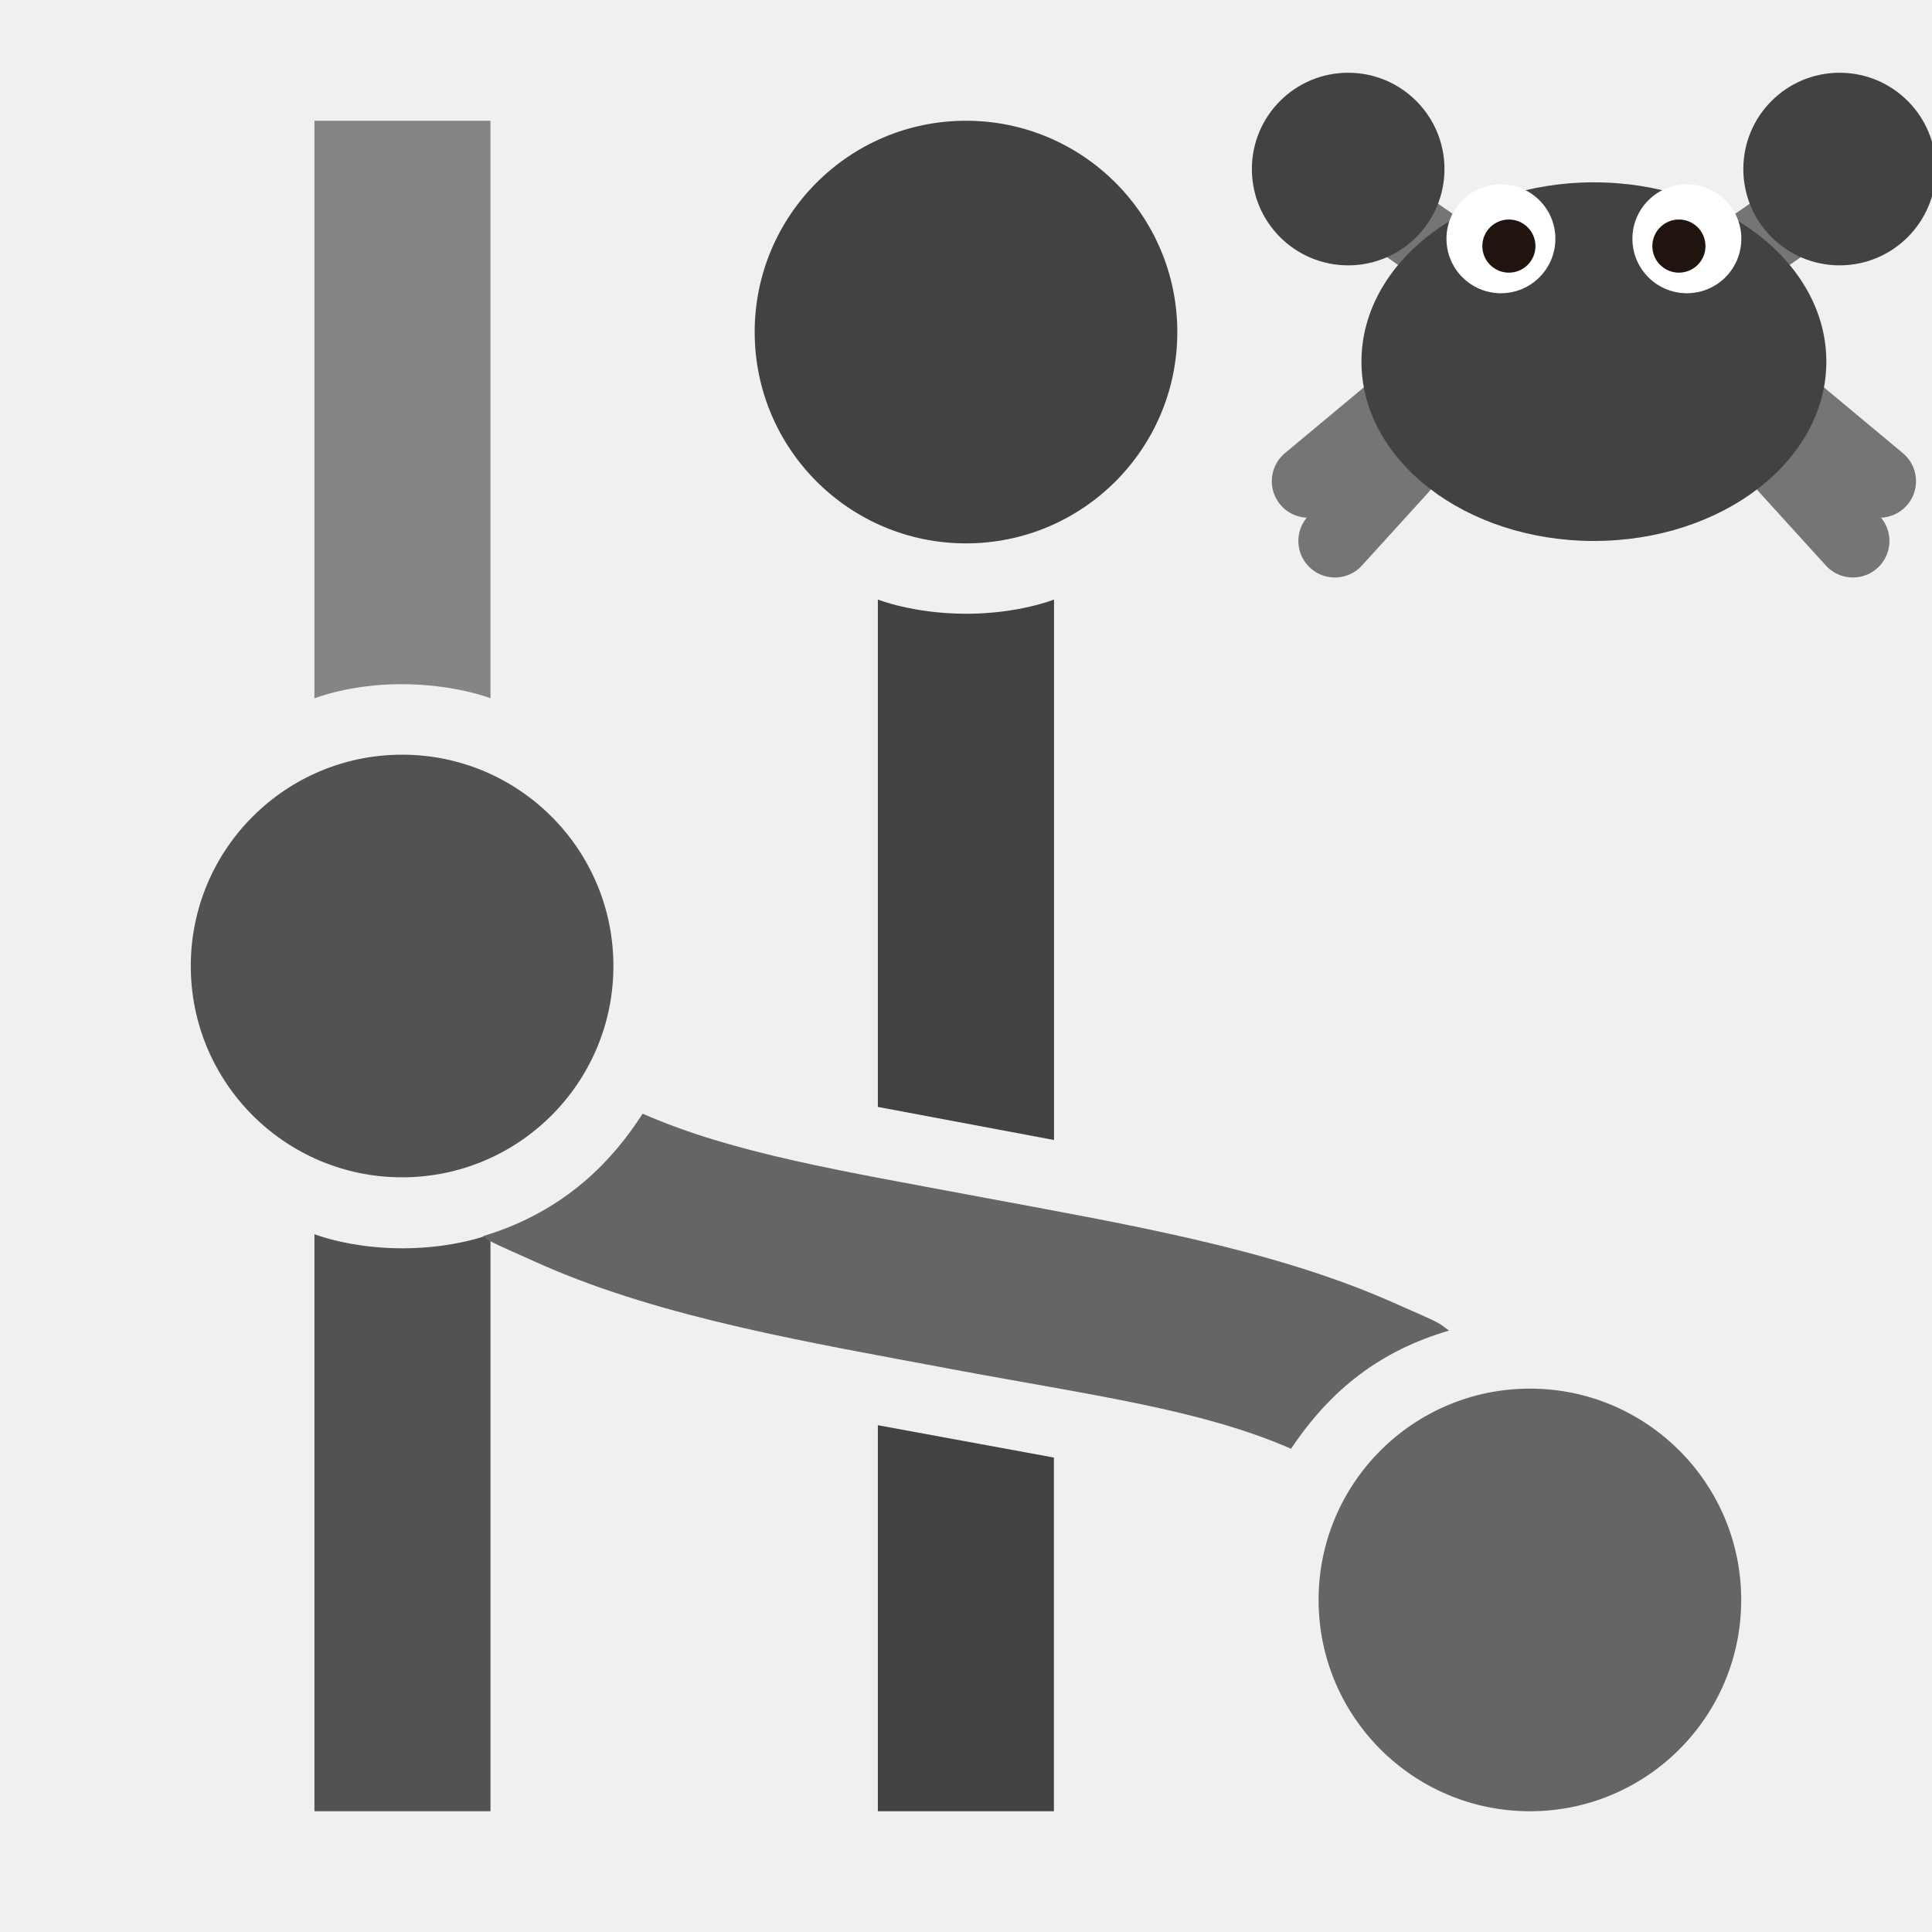
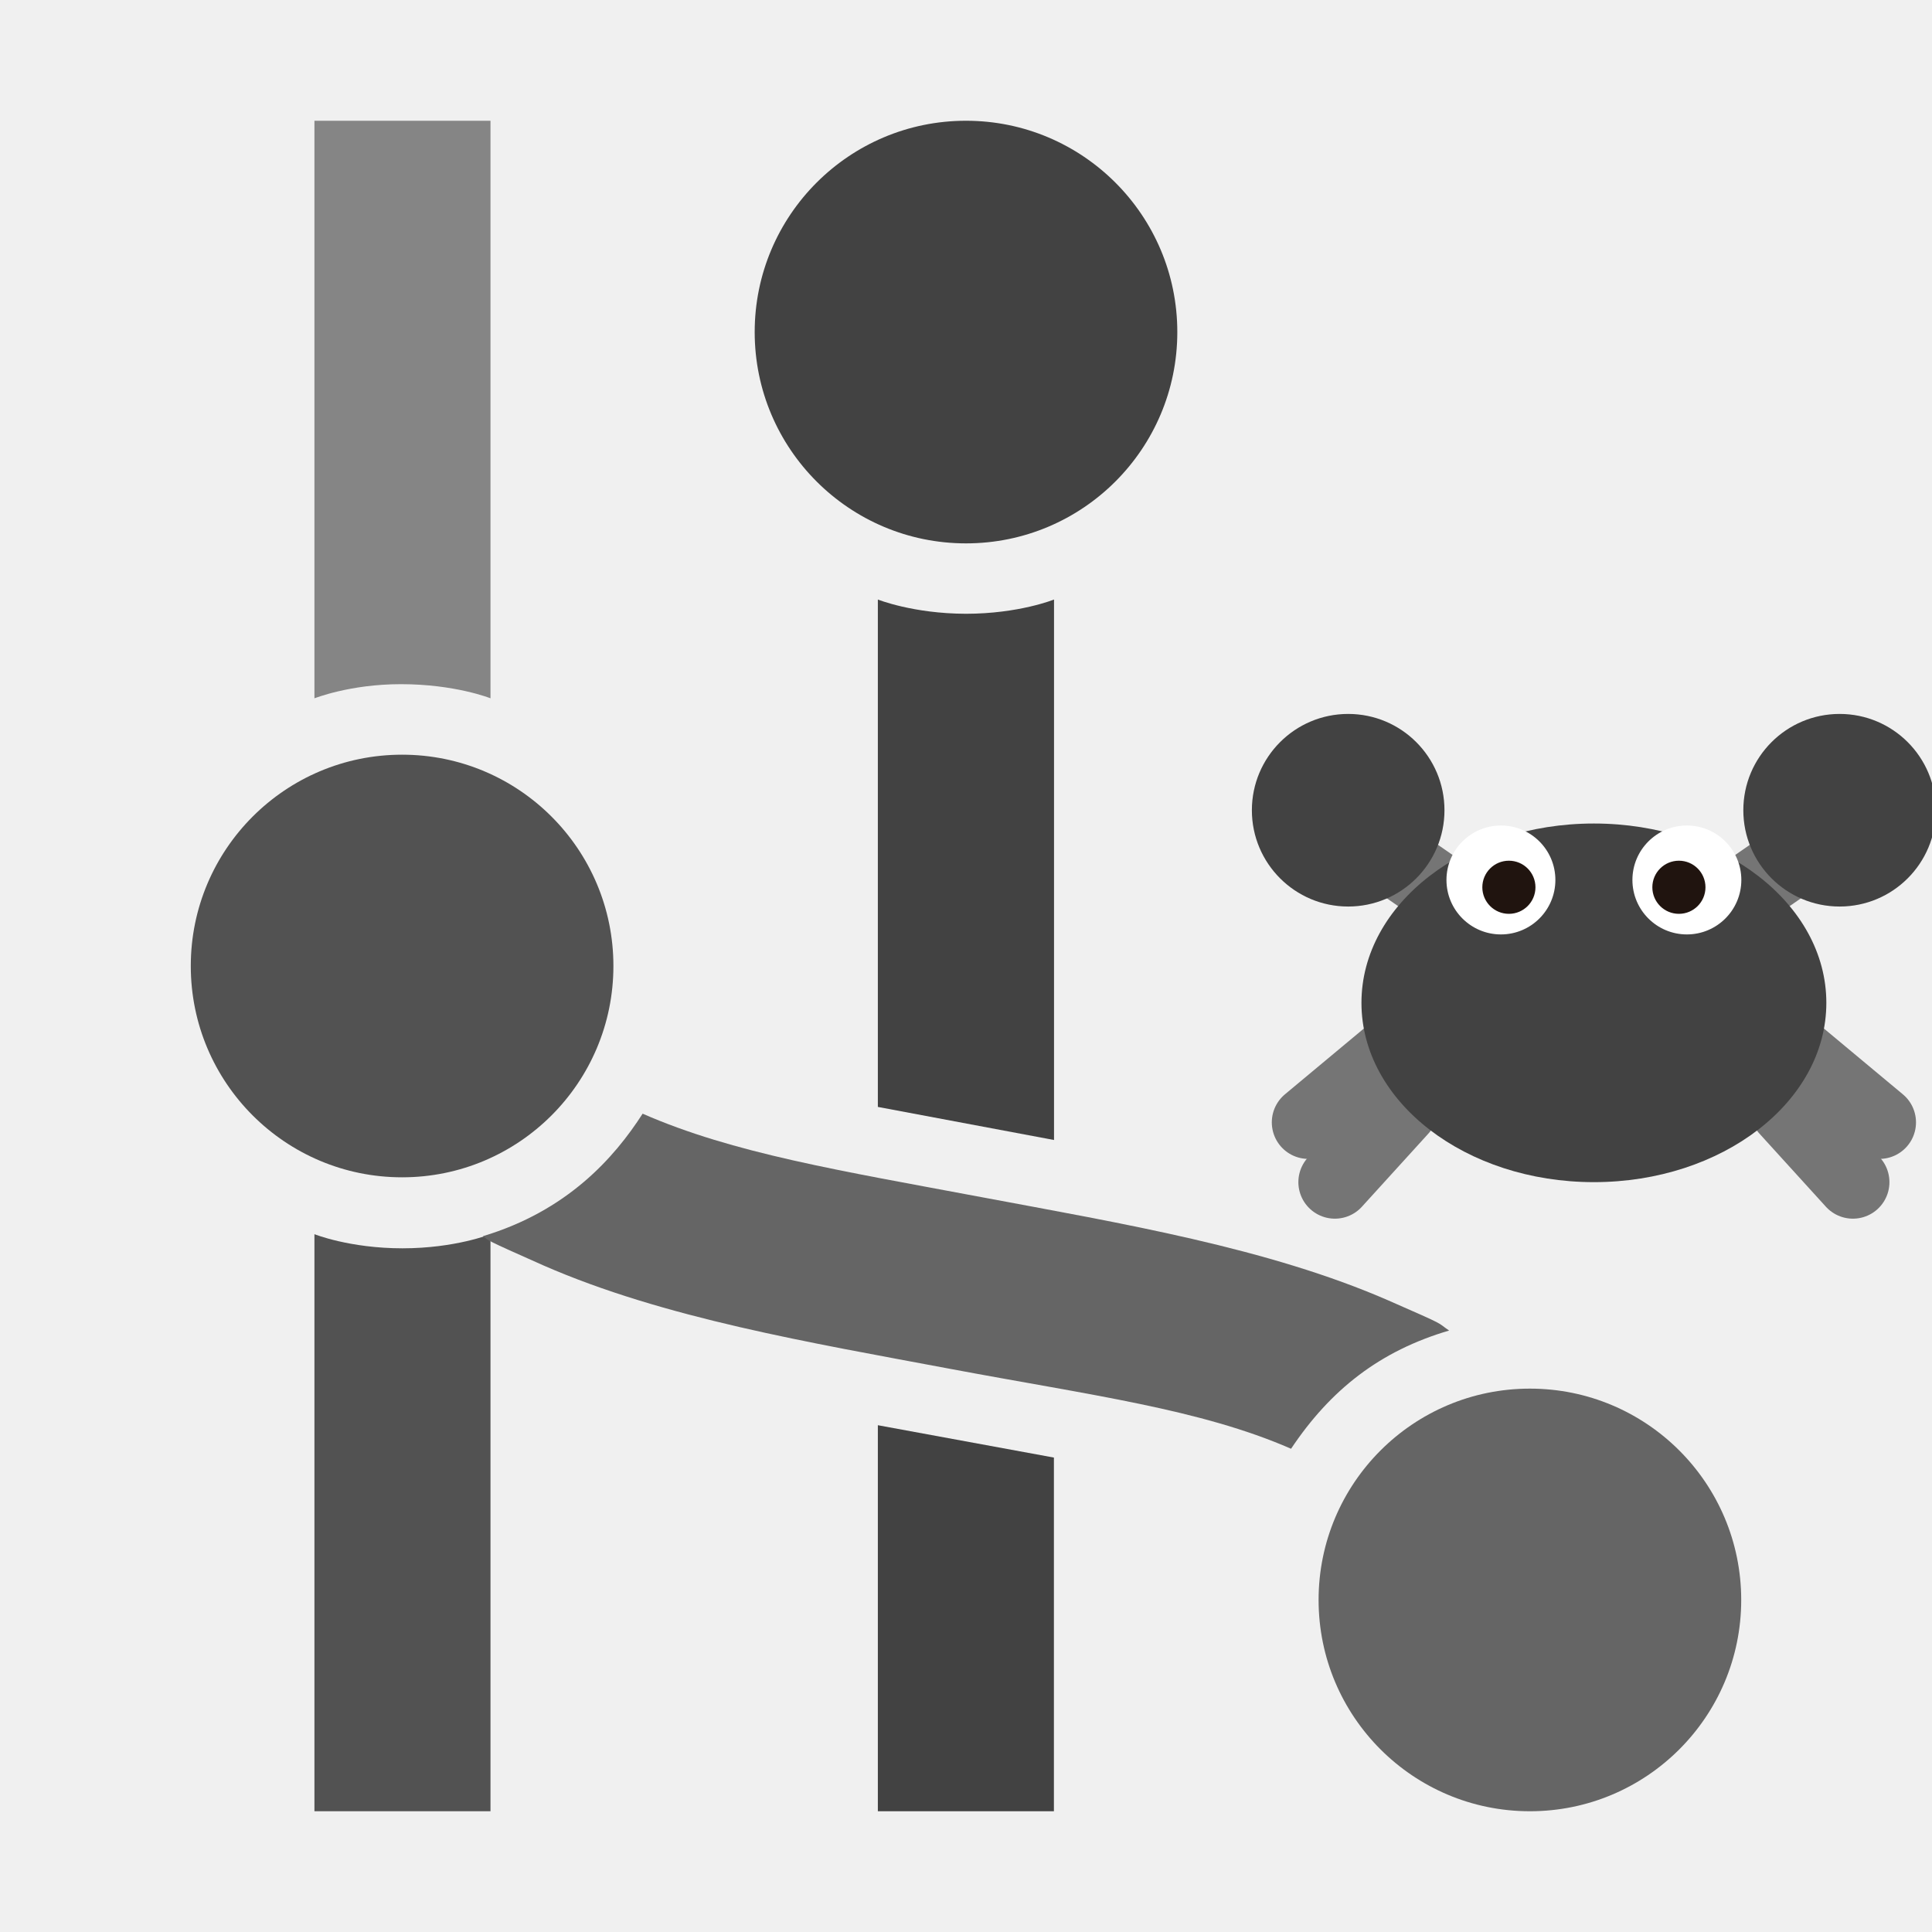
<svg xmlns="http://www.w3.org/2000/svg" width="16" height="16">
  <style>path,circle{fill-opacity:1;fill-rule:nonzero;stroke:none;}</style>
  <path style="fill:#525252;" d="m 2.604,10.221 c 0,0 0.292,0.117 0.729,0.117 0.437,0 0.729,-0.117 0.729,-0.117 V 15 H 2.604 Z" />
  <path style="fill:#424242;" d="m 7.27,4.965 c 0,0 0.292,0.117 0.729,0.118 C 8.437,5.083 8.729,4.965 8.729,4.965 V 9.441 L 7.270,9.167 Z" />
  <path style="fill:#424242;" d="m 7.27,11.803 1.458,0.268 V 15 H 7.270 Z" />
  <path style="fill:#858585;" d="m 2.604,1 h 1.458 v 4.783 c 0,0 -0.292,-0.117 -0.742,-0.117 -0.425,0 -0.716,0.118 -0.716,0.117 z" />
  <path style="fill:#656565;" d="m 4,10.238 c 0.055,0.041 0.001,0.02 0.501,0.242 1,0.437 2.206,0.638 3.372,0.857 1.167,0.219 2.068,0.333 2.819,0.661 0.327,-0.49 0.737,-0.811 1.309,-0.979 -0.111,-0.075 0,-0.029 -0.5,-0.248 C 10.5,10.334 9.294,10.133 8.127,9.914 6.961,9.695 6.072,9.552 5.322,9.223 5.085,9.592 4.695,10.029 3.998,10.238 Z" />
  <circle style="fill:#525252;" cx="3.33" cy="8" r="1.75" />
  <circle style="fill:#424242;" cx="8" cy="2.75" r="1.75" />
  <circle style="fill:#656565;" cx="12.67" cy="13.25" r="1.75" />
-   <g transform="translate(10.45 0.3) scale(0.55)">
+   <g transform="translate(10.45 5.61) scale(0.55)">
    <path style="fill:none;stroke:#757575;stroke-width:1.1;stroke-linecap:round" d="M 3.1 3.5 L 1.8 2.6" />
    <path style="fill:none;stroke:#757575;stroke-width:1.1;stroke-linecap:round" d="M 6.9 3.5 L 8.2 2.6" />
    <path style="fill:none;stroke:#757575;stroke-width:1.1;stroke-linecap:round" d="M 1.9 5.7 L 0.7 6.7" />
    <path style="fill:none;stroke:#757575;stroke-width:1.1;stroke-linecap:round" d="M 2.1 6.5 L 1.1 7.6" />
    <path style="fill:none;stroke:#757575;stroke-width:1.1;stroke-linecap:round" d="M 8.1 5.7 L 9.3 6.7" />
    <path style="fill:none;stroke:#757575;stroke-width:1.1;stroke-linecap:round" d="M 7.9 6.5 L 8.9 7.6" />
    <circle cx="1.3" cy="2" r="1.45" fill="#424242" />
    <circle cx="8.7" cy="2" r="1.45" fill="#424242" />
    <ellipse cx="5" cy="4.9" rx="3.5" ry="2.7" fill="#424242" />
    <circle cx="3.6" cy="3.05" r="0.82" fill="#ffffff" />
    <circle cx="6.4" cy="3.05" r="0.82" fill="#ffffff" />
    <circle cx="3.72" cy="3.16" r="0.4" fill="#20140f" />
    <circle cx="6.28" cy="3.16" r="0.4" fill="#20140f" />
  </g>
</svg>
